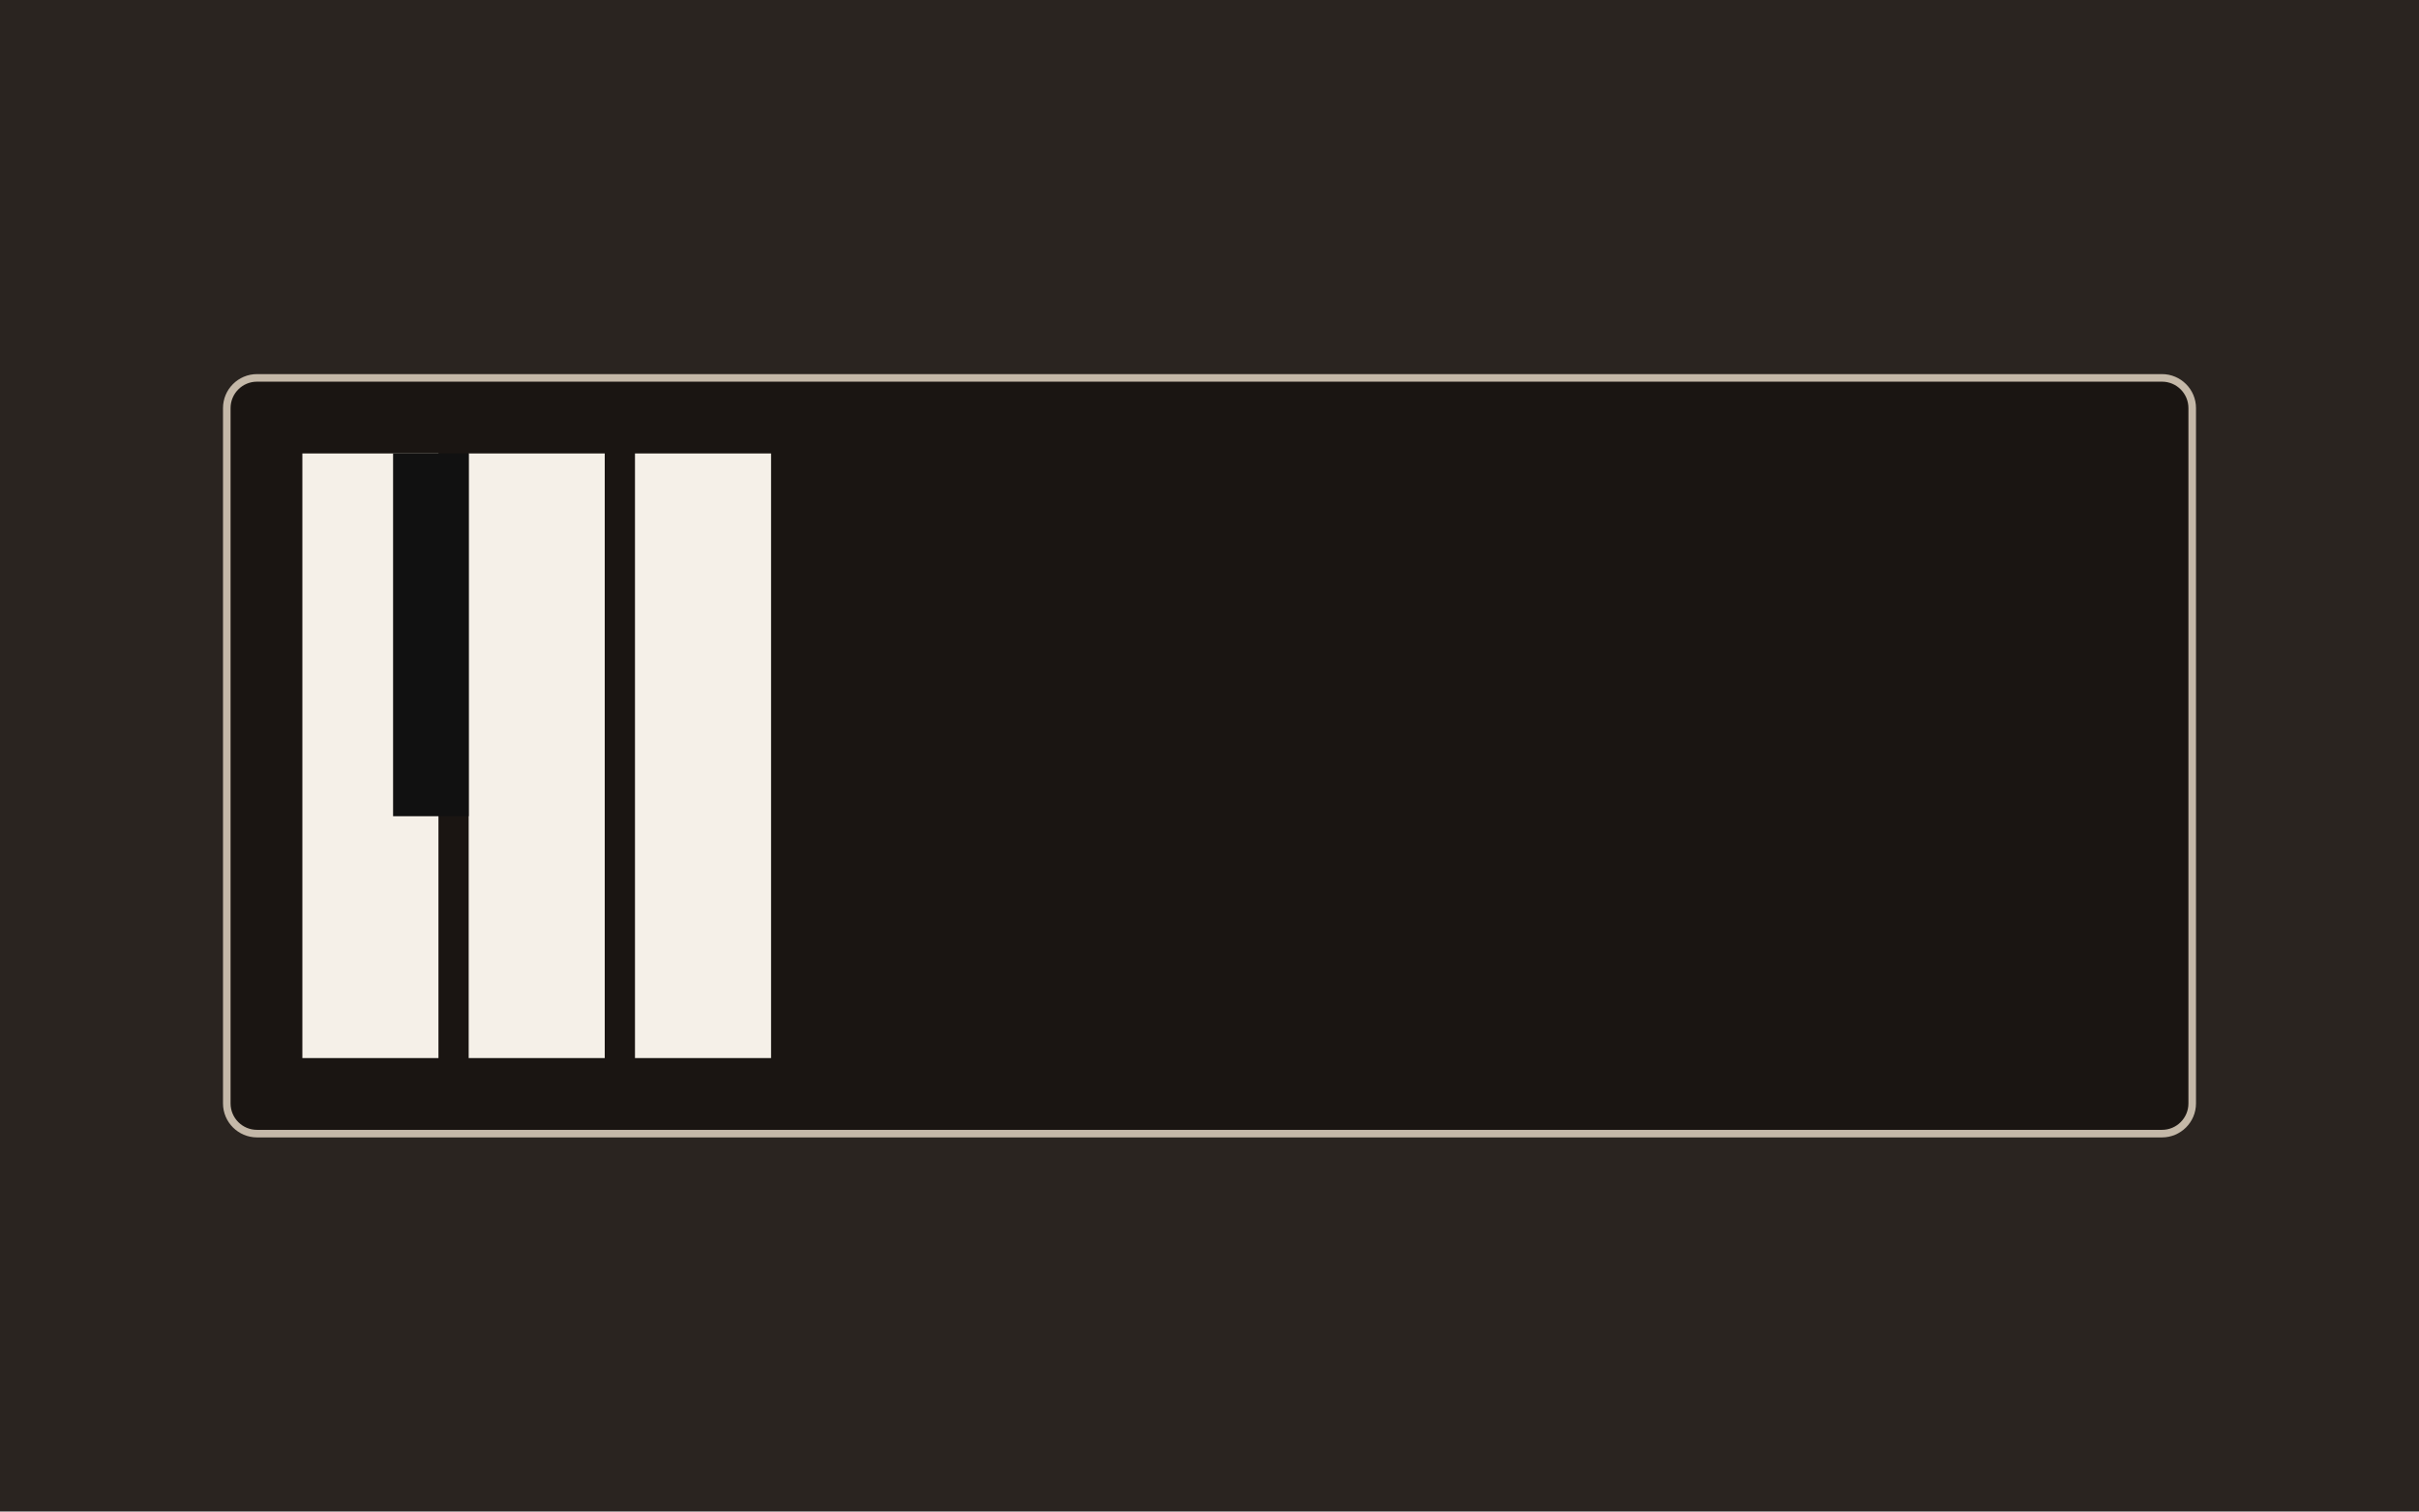
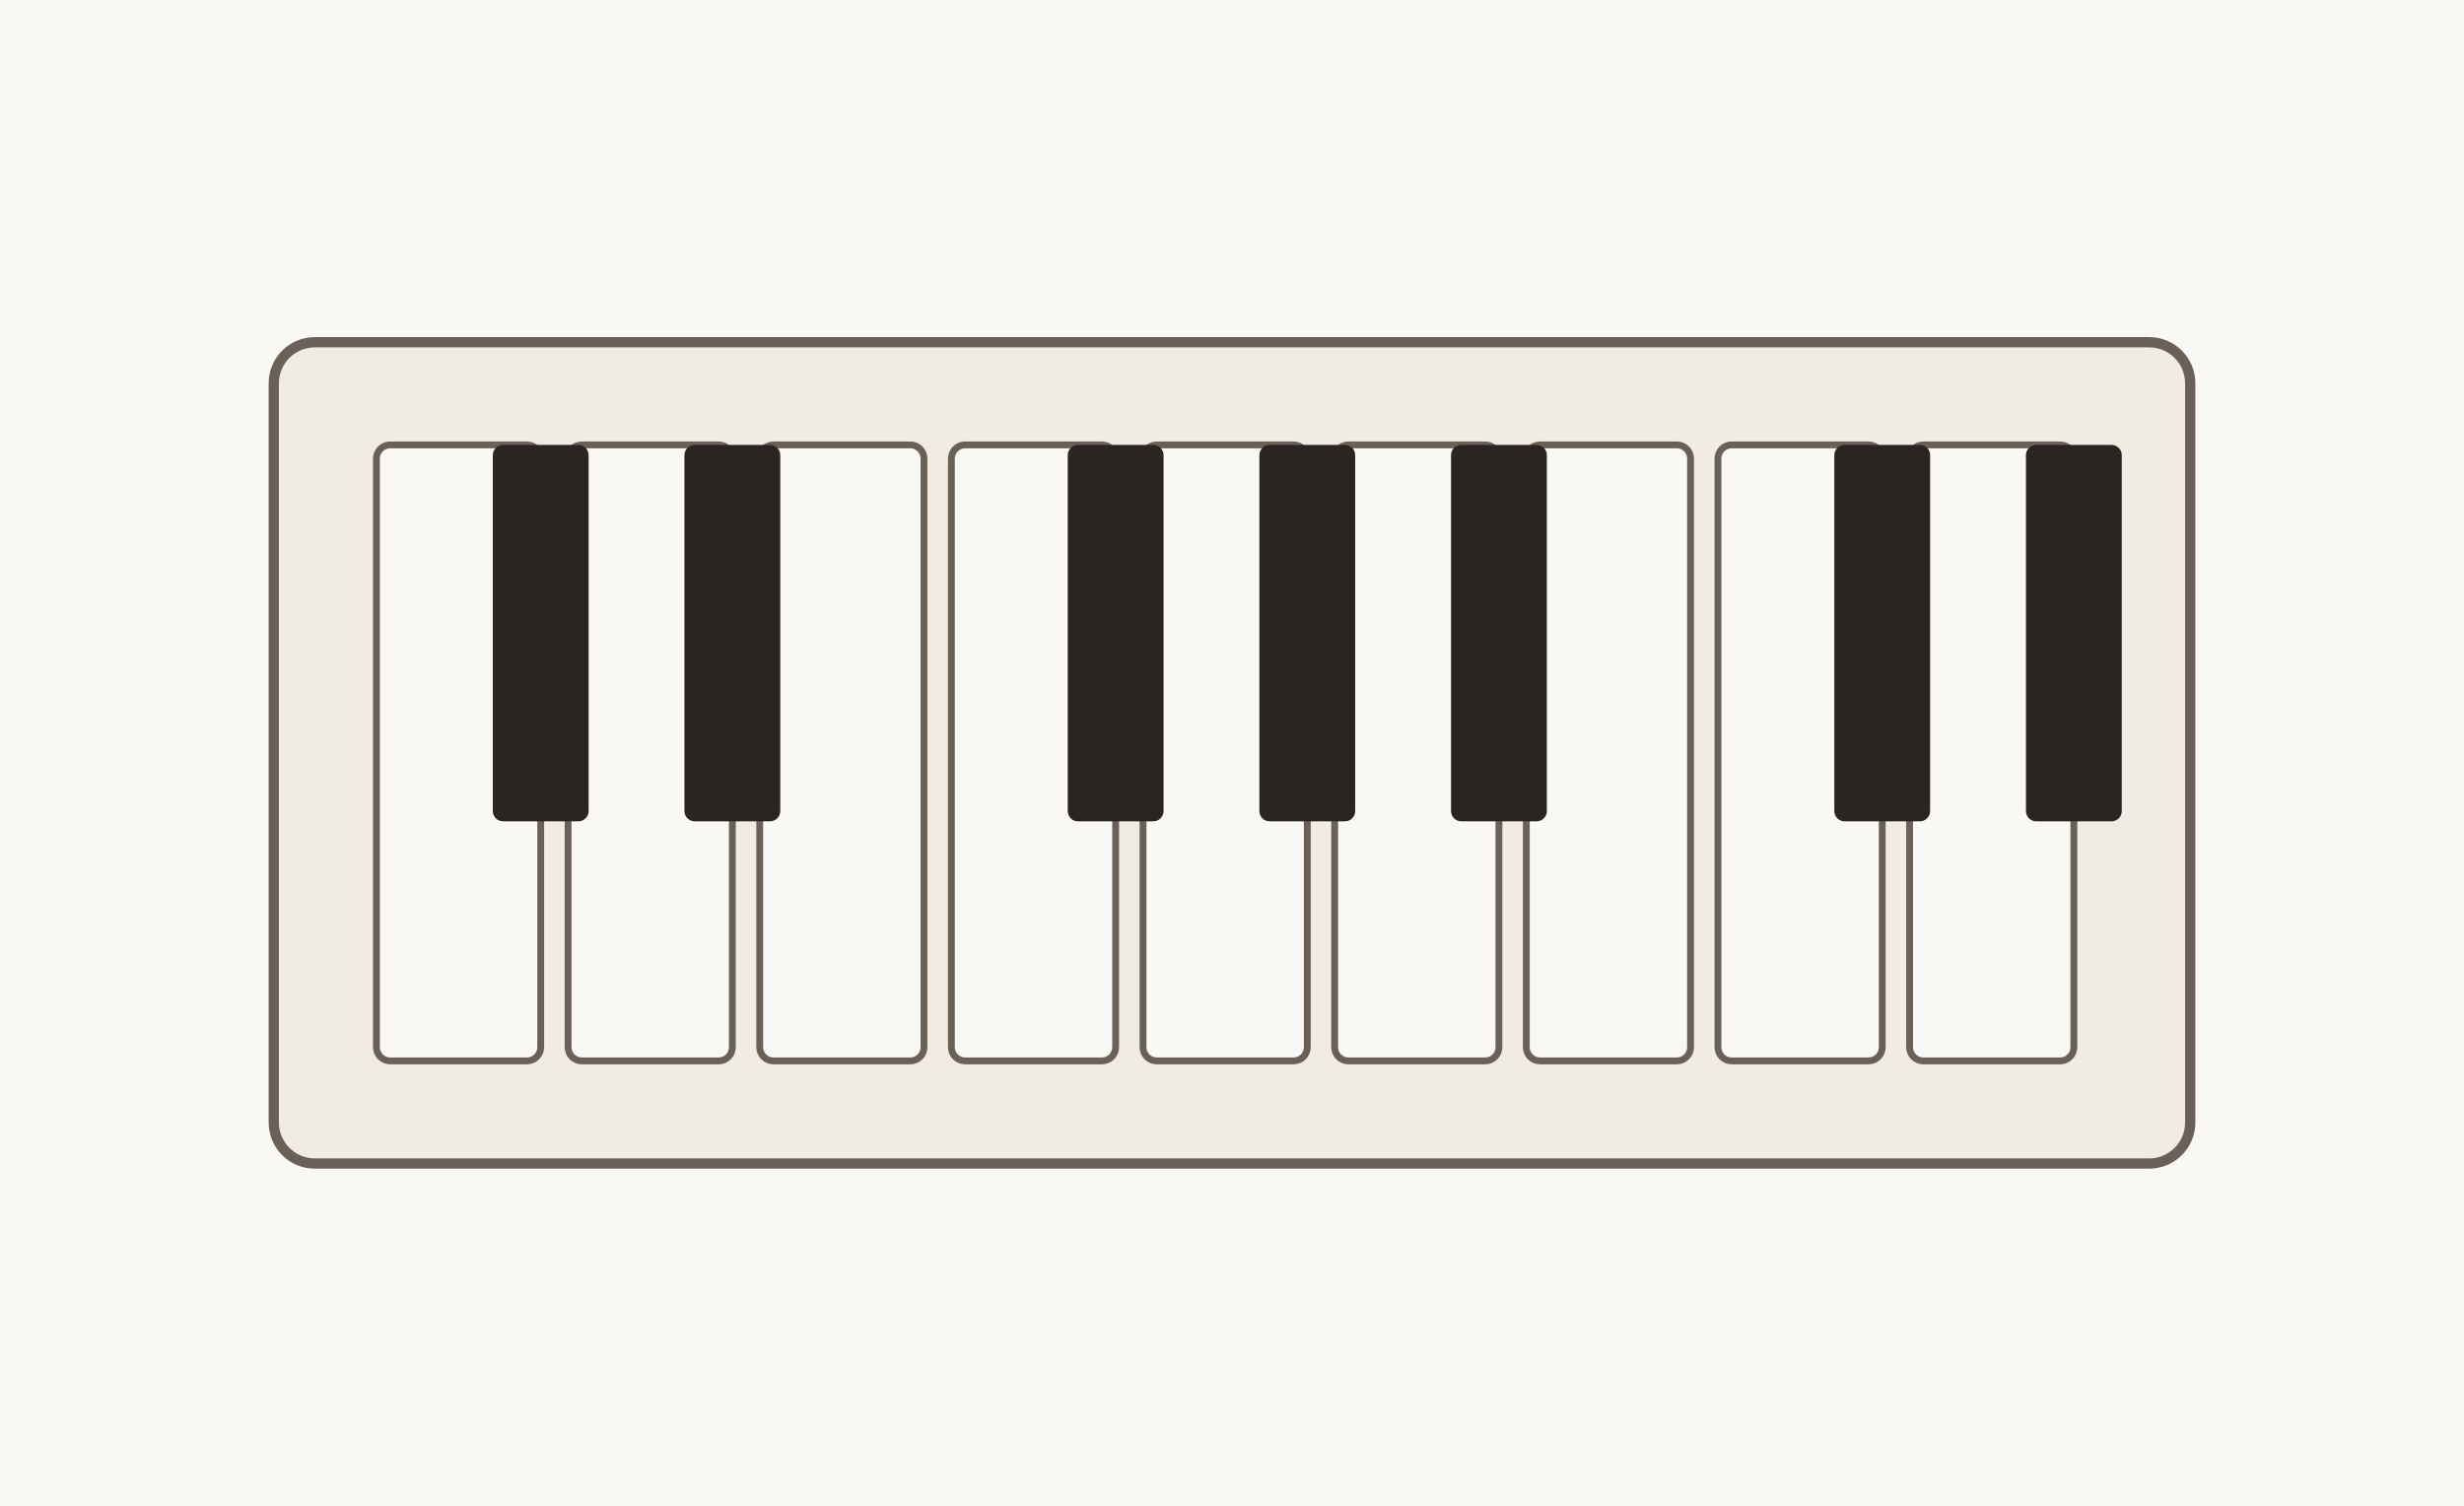
- <svg xmlns="http://www.w3.org/2000/svg" viewBox="0 0 320 200">
-   <rect fill="#2a2420" width="320" height="200" />
-   <rect x="30" y="50" width="260" height="100" rx="4" fill="#1a1512" stroke="#c4b8a8" />
-   <g fill="#f5f0e8">
-     <rect x="40" y="60" width="18" height="80" />
-     <rect x="62" y="60" width="18" height="80" />
-     <rect x="84" y="60" width="18" height="80" />
+ <svg xmlns="http://www.w3.org/2000/svg" viewBox="0 0 360 220" fill="none">
+   <rect width="360" height="220" fill="#faf8f4" />
+   <rect x="40" y="50" width="280" height="120" rx="6" fill="#f0ece4" stroke="#6b6058" stroke-width="1.5" />
+   <g fill="#faf8f4" stroke="#6b6058" stroke-width="1">
+     <rect x="55" y="65" width="24" height="90" rx="2" />
+     <rect x="83" y="65" width="24" height="90" rx="2" />
+     <rect x="111" y="65" width="24" height="90" rx="2" />
+     <rect x="139" y="65" width="24" height="90" rx="2" />
+     <rect x="167" y="65" width="24" height="90" rx="2" />
+     <rect x="195" y="65" width="24" height="90" rx="2" />
+     <rect x="223" y="65" width="24" height="90" rx="2" />
+     <rect x="251" y="65" width="24" height="90" rx="2" />
+     <rect x="279" y="65" width="24" height="90" rx="2" />
  </g>
-   <rect x="52" y="60" width="10" height="48" fill="#111" />
+   <g fill="#2a2522">
+     <rect x="72" y="65" width="14" height="55" rx="1.5" />
+     <rect x="100" y="65" width="14" height="55" rx="1.5" />
+     <rect x="156" y="65" width="14" height="55" rx="1.5" />
+     <rect x="184" y="65" width="14" height="55" rx="1.5" />
+     <rect x="212" y="65" width="14" height="55" rx="1.5" />
+     <rect x="268" y="65" width="14" height="55" rx="1.5" />
+     <rect x="296" y="65" width="14" height="55" rx="1.5" />
+   </g>
</svg>
